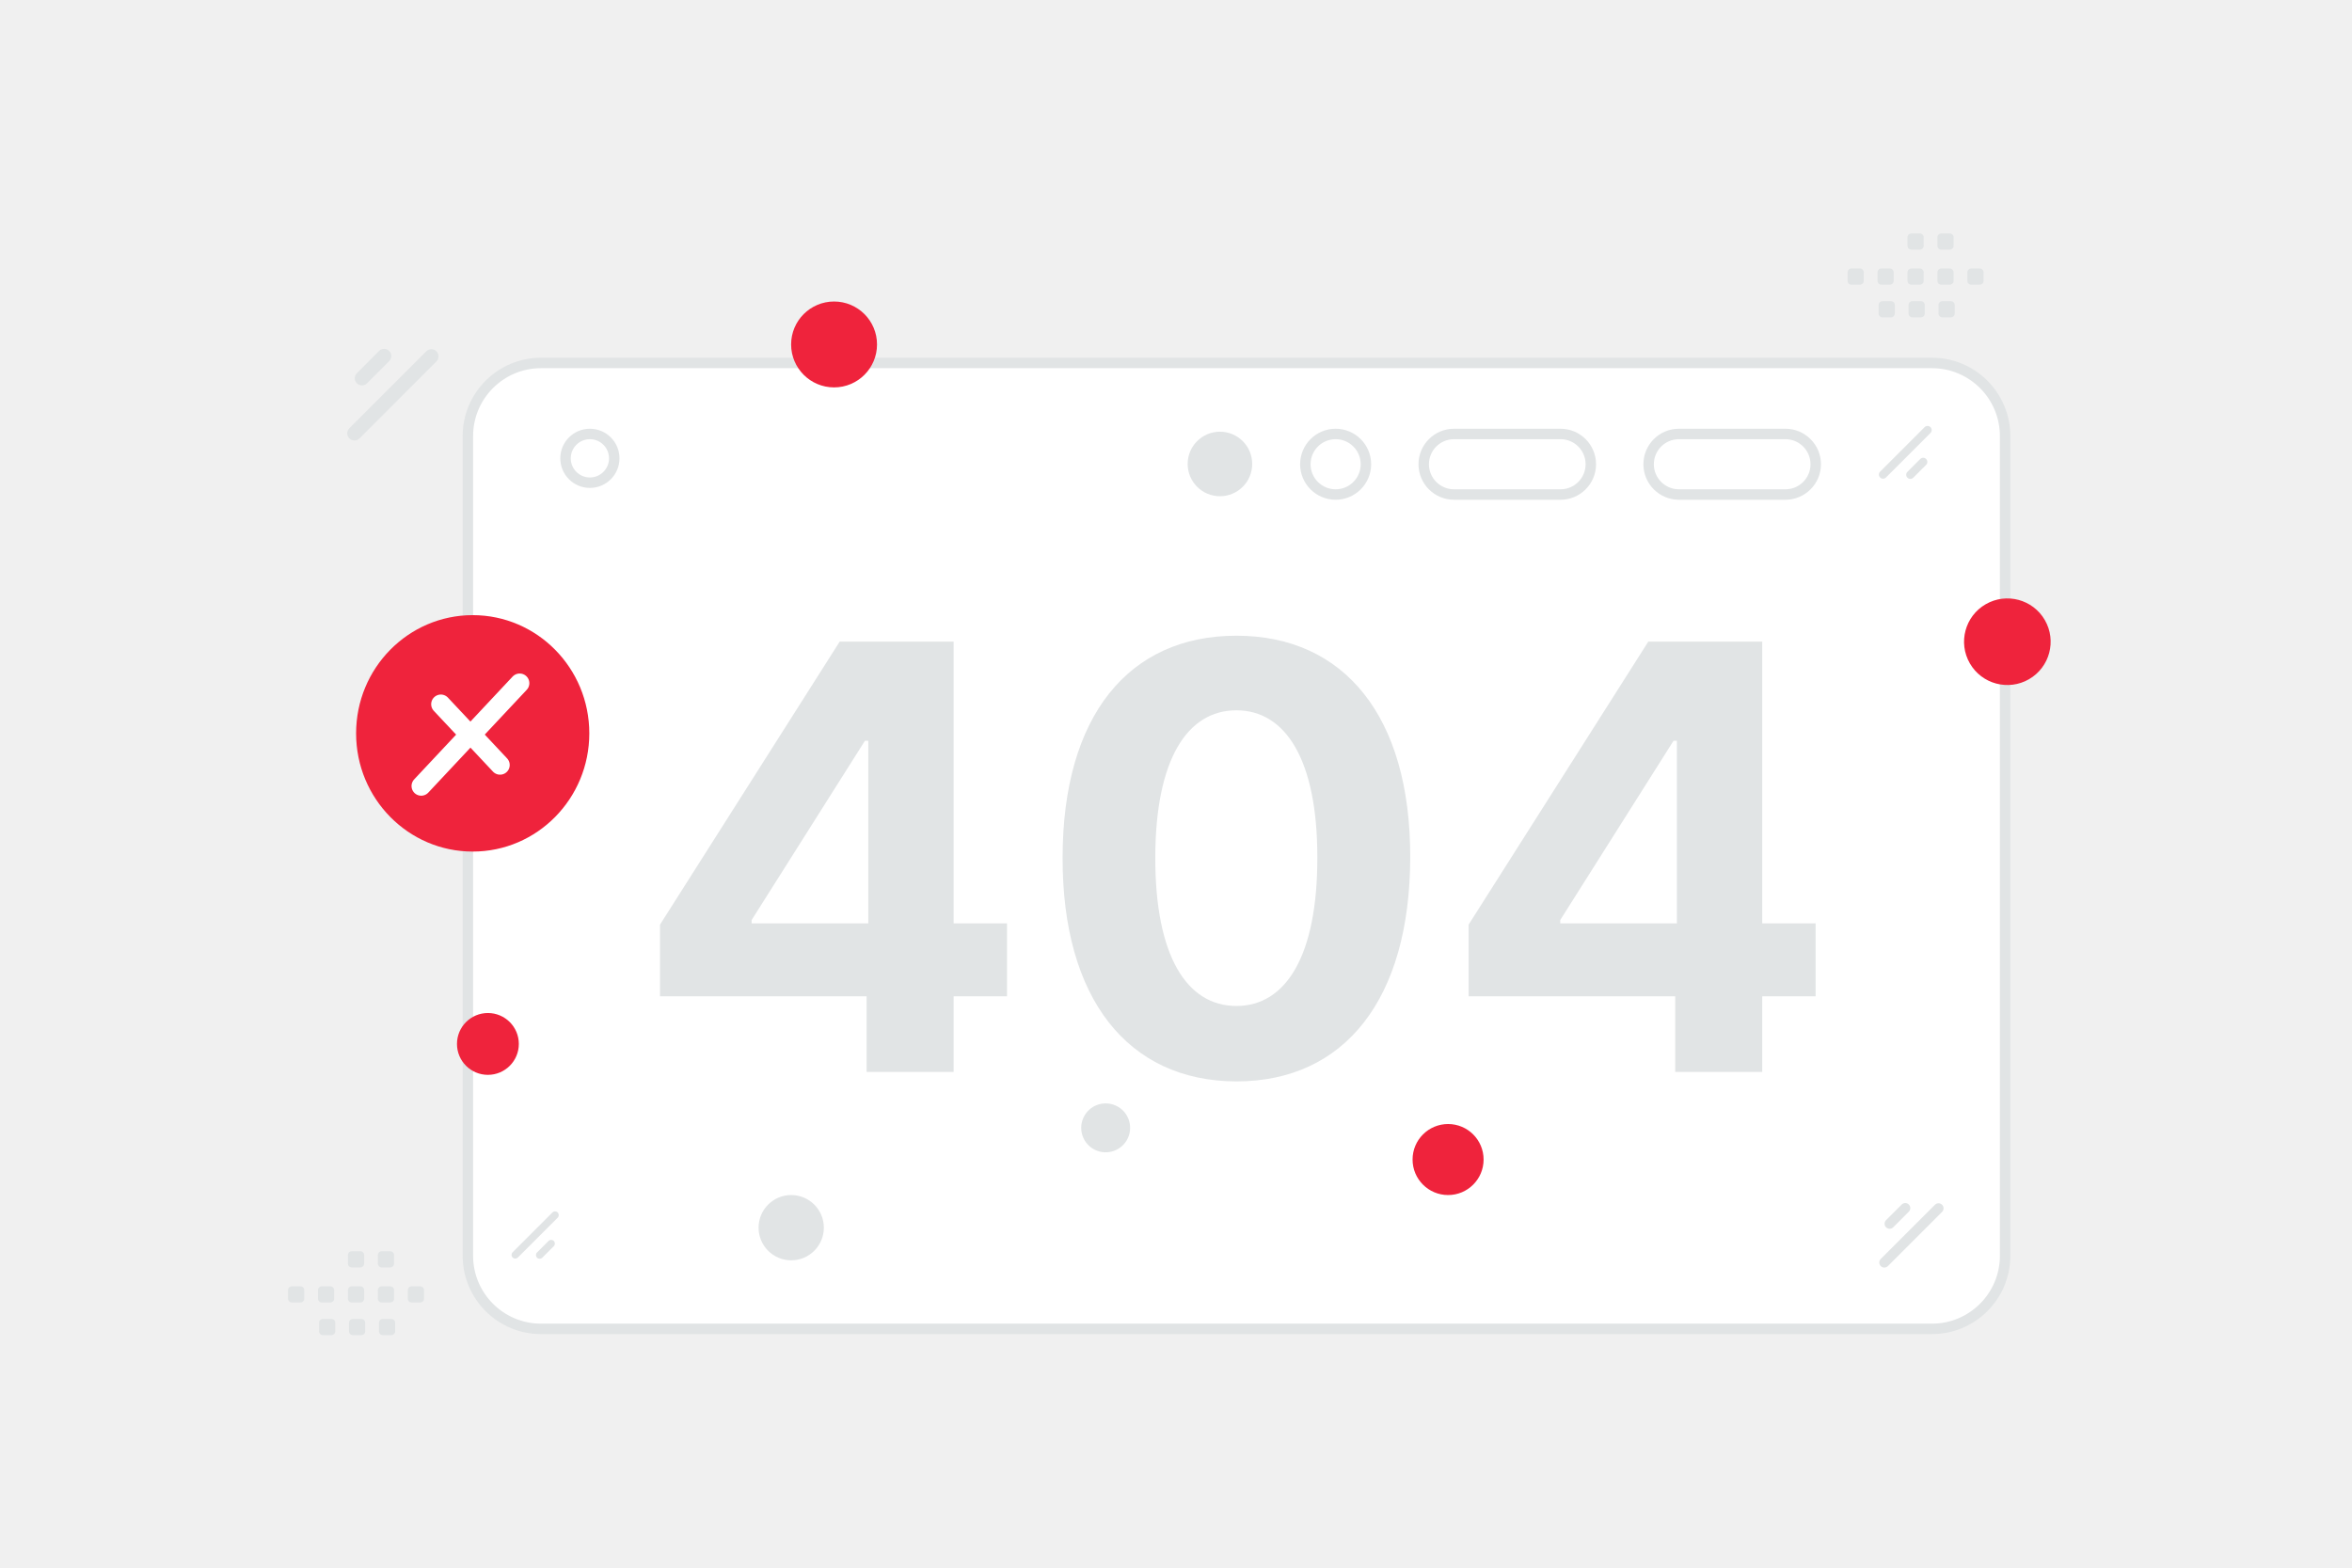
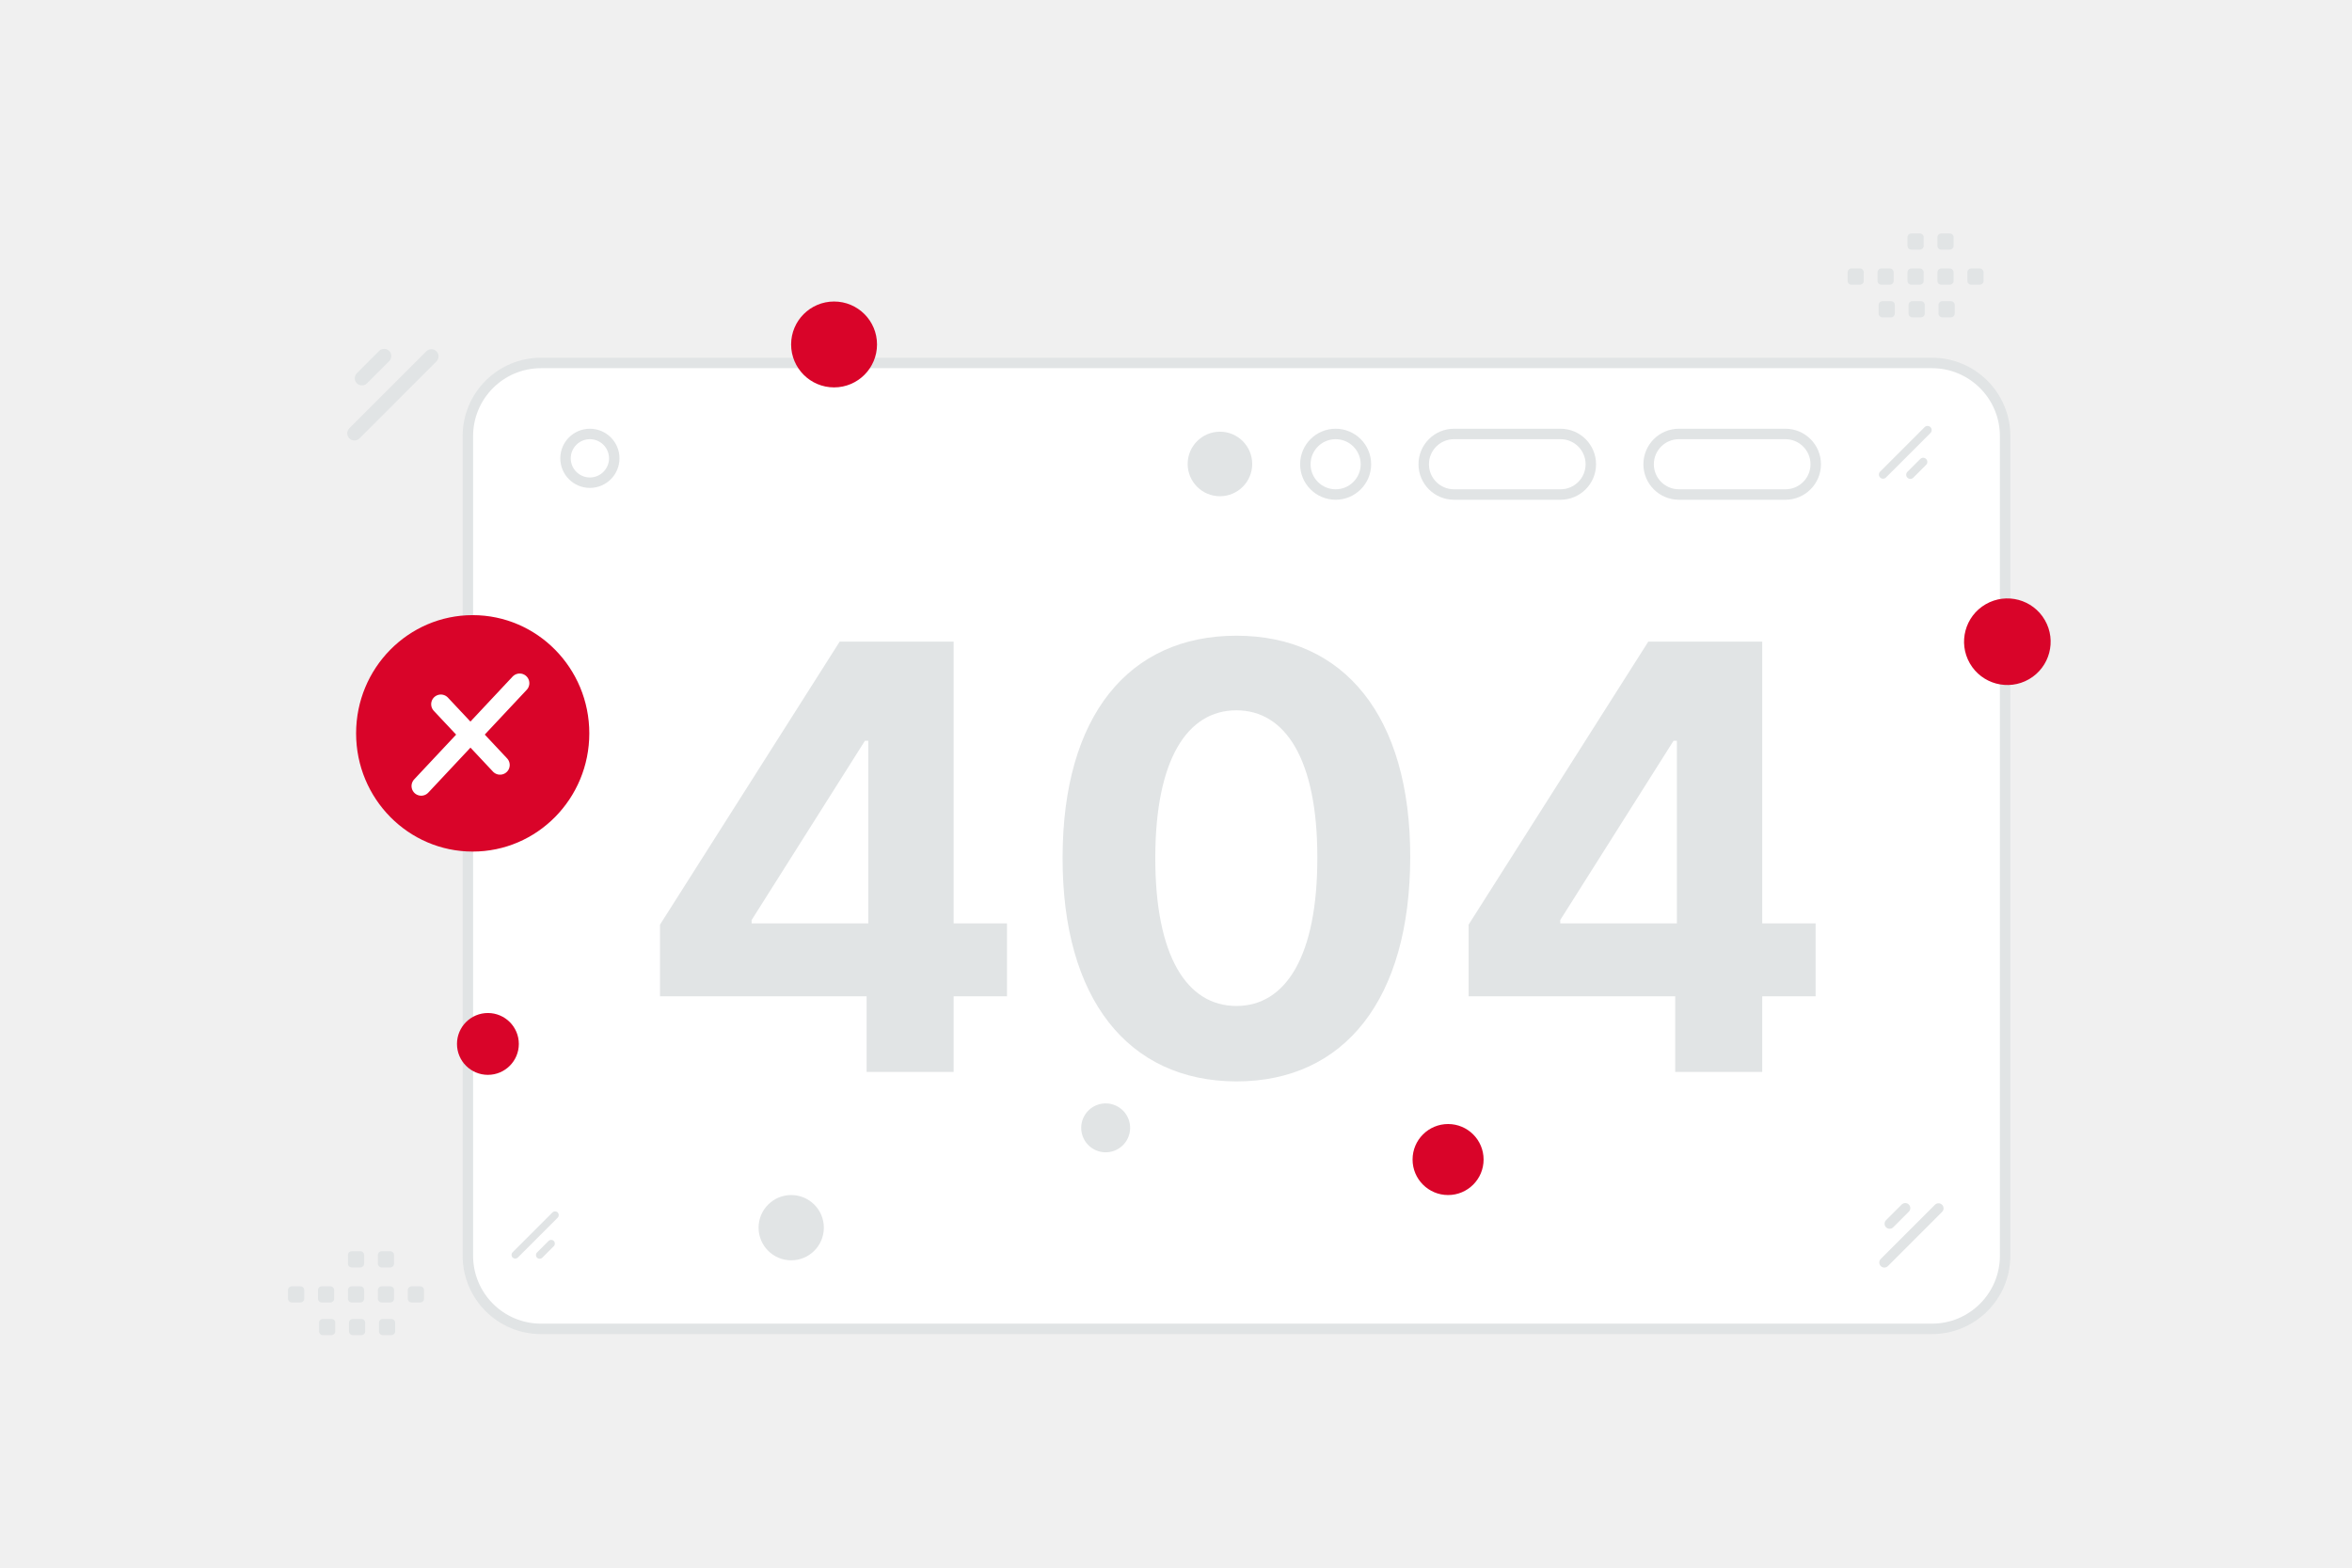
<svg xmlns="http://www.w3.org/2000/svg" width="900" height="600" viewBox="0 0 900 600" fill="none">
  <path fill="transparent" d="M0 0h900v600H0z" />
  <rect x="179.031" y="138.913" width="588.237" height="369.687" rx="28" fill="#fff" stroke="#E1E4E5" stroke-width="4" />
  <rect x="630.851" y="166.091" width="63.943" height="23.177" rx="11.589" fill="#fff" stroke="#E1E4E5" stroke-width="4" />
  <rect x="544.79" y="166.091" width="63.943" height="23.177" rx="11.589" fill="#fff" stroke="#E1E4E5" stroke-width="4" />
  <rect x="499.495" y="166.091" width="23.177" height="23.177" rx="11.589" fill="#fff" stroke="#E1E4E5" stroke-width="4" />
  <path d="M252.553 381.315h79.058v28.953h33.296v-28.953h20.428v-27.908h-20.428v-107.85h-43.591L252.553 353.89v27.425zm79.701-27.908h-44.636v-1.287l43.349-68.602h1.287v69.889zm140.864 60.48c41.419 0 66.431-31.527 66.512-85.814.08-53.884-25.254-84.768-66.512-84.768-41.338 0-66.431 30.803-66.511 84.768-.161 54.126 25.012 85.733 66.511 85.814zm0-28.873c-18.899 0-31.124-18.98-31.044-56.941.081-37.397 12.225-56.217 31.044-56.217 18.739 0 30.964 18.82 30.964 56.217.08 37.961-12.144 56.941-30.964 56.941zm88.85-3.699h79.058v28.953h33.296v-28.953h20.428v-27.908h-20.428v-107.85h-43.591L561.968 353.89v27.425zm79.701-27.908h-44.636v-1.287l43.349-68.602h1.287v69.889z" fill="#E1E4E5" />
  <rect x="216.399" y="166.091" width="18.648" height="18.648" rx="9.324" fill="#fff" stroke="#E1E4E5" stroke-width="4" />
-   <circle r="11.833" transform="matrix(1 0 0 -1 186.698 399.545)" fill="#EF233C" />
-   <circle r="16.569" transform="scale(-1 1) rotate(30 -842.37 -1310.527)" fill="#EF233C" />
+   <circle r="11.833" transform="matrix(1 0 0 -1 186.698 399.545)" fill="#D90429" />
+   <circle r="16.569" transform="scale(-1 1) rotate(30 -842.37 -1310.527)" fill="#D90429" />
  <circle r="12.349" transform="matrix(-1 0 0 1 466.813 177.572)" fill="#E1E4E5" />
-   <circle cx="319.16" cy="131.833" r="16.435" fill="#EF233C" />
-   <circle cx="554.114" cy="443.789" transform="rotate(180 554.114 443.789)" fill="#EF233C" r="13.589" />
+   <circle cx="319.16" cy="131.833" r="16.435" fill="#D90429" />
+   <circle cx="554.114" cy="443.789" transform="rotate(180 554.114 443.789)" fill="#D90429" r="13.589" />
  <circle r="12.49" transform="matrix(-1 0 0 1 302.76 469.868)" fill="#E1E4E5" />
  <circle r="9.36" transform="scale(1 -1) rotate(-30 -593.95 -1005.323)" fill="#E1E4E5" />
  <rect x="718.31" y="181.625" width="27.252" height="3.175" rx="1.588" transform="rotate(-45 718.31 181.625)" fill="#E1E4E5" />
  <rect x="728.759" y="181.7" width="10.119" height="3.175" rx="1.588" transform="rotate(-45 728.759 181.7)" fill="#E1E4E5" />
  <rect x="195.148" y="480.282" width="24.384" height="2.841" rx="1.42" transform="rotate(-45 195.148 480.282)" fill="#E1E4E5" />
  <rect x="204.497" y="480.348" width="9.054" height="2.841" rx="1.42" transform="rotate(-45 204.497 480.348)" fill="#E1E4E5" />
  <rect x="168.95" y="136.396" width="47.139" height="5.492" rx="2.746" transform="rotate(135 168.95 136.396)" fill="#E1E4E5" />
  <rect x="150.878" y="136.267" width="17.503" height="5.492" rx="2.746" transform="rotate(135 150.878 136.267)" fill="#E1E4E5" />
  <rect x="744.509" y="462.467" width="33.185" height="3.866" rx="1.933" transform="rotate(135 744.509 462.467)" fill="#E1E4E5" />
  <rect x="731.786" y="462.377" width="12.322" height="3.866" rx="1.933" transform="rotate(135 731.786 462.377)" fill="#E1E4E5" />
  <path fill-rule="evenodd" clip-rule="evenodd" d="M708.429 102.773h3.304c.799 0 1.442.65 1.442 1.442v3.304c0 .799-.65 1.442-1.442 1.442h-3.304c-.792 0-1.442-.65-1.442-1.442v-3.304a1.439 1.439 0 0 1 1.442-1.442zm11.455 0h3.304c.792 0 1.442.65 1.442 1.442v3.304c0 .799-.65 1.442-1.442 1.442h-3.304c-.792 0-1.442-.65-1.442-1.442v-3.304c0-.792.65-1.442 1.442-1.442zm11.463 0h3.304c.793 0 1.443.65 1.443 1.442v3.304c0 .799-.65 1.442-1.443 1.442h-3.304c-.792 0-1.442-.65-1.442-1.442v-3.304a1.439 1.439 0 0 1 1.442-1.442zm11.456 0h3.304c.792 0 1.442.65 1.442 1.442v3.304c0 .799-.65 1.442-1.442 1.442h-3.304a1.45 1.45 0 0 1-1.449-1.442v-3.304a1.458 1.458 0 0 1 1.449-1.442zm11.456 0h3.304c.799 0 1.449.65 1.449 1.442v3.304c0 .799-.65 1.442-1.449 1.442h-3.304c-.792 0-1.442-.65-1.442-1.442v-3.304c0-.792.65-1.442 1.442-1.442zm-33.955 12.492h3.304c.793 0 1.443.65 1.443 1.442v3.311c0 .792-.65 1.442-1.443 1.442h-3.304c-.799 0-1.442-.65-1.442-1.442v-3.304a1.44 1.44 0 0 1 1.442-1.449zm11.456 0h3.304c.792 0 1.442.65 1.442 1.442v3.311c0 .792-.65 1.442-1.442 1.442h-3.304c-.792 0-1.442-.65-1.442-1.442v-3.304a1.44 1.44 0 0 1 1.442-1.449zm11.456 0h3.304c.799 0 1.449.65 1.449 1.442v3.311a1.45 1.45 0 0 1-1.449 1.442h-3.304c-.792 0-1.442-.65-1.442-1.442v-3.304c0-.799.65-1.449 1.442-1.449zm-11.869-25.912h3.304c.793 0 1.443.65 1.443 1.442V94.1c0 .798-.65 1.442-1.443 1.442h-3.304c-.792 0-1.442-.65-1.442-1.442v-3.305a1.439 1.439 0 0 1 1.442-1.442zm11.456 0h3.304c.792 0 1.442.65 1.442 1.442V94.1c0 .798-.65 1.442-1.442 1.442h-3.304a1.45 1.45 0 0 1-1.449-1.442v-3.305a1.458 1.458 0 0 1 1.449-1.442zm-631.14 402.96h3.304c.799 0 1.442.65 1.442 1.442v3.304c0 .799-.65 1.442-1.442 1.442h-3.304c-.792 0-1.442-.65-1.442-1.442v-3.304a1.439 1.439 0 0 1 1.442-1.442zm11.455 0h3.304c.793 0 1.443.65 1.443 1.442v3.304c0 .799-.65 1.442-1.443 1.442h-3.304c-.792 0-1.442-.65-1.442-1.442v-3.304c0-.792.65-1.442 1.442-1.442zm11.463 0h3.305c.792 0 1.442.65 1.442 1.442v3.304c0 .799-.65 1.442-1.442 1.442h-3.305c-.792 0-1.442-.65-1.442-1.442v-3.304a1.44 1.44 0 0 1 1.442-1.442zm11.456 0h3.304c.792 0 1.442.65 1.442 1.442v3.304c0 .799-.65 1.442-1.442 1.442h-3.304a1.45 1.45 0 0 1-1.449-1.442v-3.304a1.458 1.458 0 0 1 1.449-1.442zm11.456 0h3.304c.799 0 1.449.65 1.449 1.442v3.304c0 .799-.65 1.442-1.449 1.442h-3.304c-.792 0-1.442-.65-1.442-1.442v-3.304c0-.792.65-1.442 1.442-1.442zm-33.954 12.492h3.304c.792 0 1.442.65 1.442 1.442v3.311c0 .792-.65 1.442-1.442 1.442h-3.304c-.799 0-1.443-.65-1.443-1.442v-3.304a1.442 1.442 0 0 1 1.443-1.449zm11.455 0h3.304c.792 0 1.442.65 1.442 1.442v3.311c0 .792-.65 1.442-1.442 1.442h-3.304c-.792 0-1.442-.65-1.442-1.442v-3.304a1.44 1.44 0 0 1 1.442-1.449zm11.456 0h3.304c.799 0 1.449.65 1.449 1.442v3.311a1.45 1.45 0 0 1-1.449 1.442h-3.304c-.792 0-1.442-.65-1.442-1.442v-3.304c0-.799.65-1.449 1.442-1.449zm-11.868-25.912h3.304c.792 0 1.442.65 1.442 1.443v3.304c0 .799-.65 1.442-1.442 1.442h-3.304c-.793 0-1.443-.65-1.443-1.442v-3.304a1.44 1.44 0 0 1 1.443-1.443zm11.455 0h3.304c.792 0 1.442.65 1.442 1.443v3.304c0 .799-.65 1.442-1.442 1.442h-3.304a1.45 1.45 0 0 1-1.449-1.442v-3.304a1.458 1.458 0 0 1 1.449-1.443z" fill="#E1E4E5" />
-   <path fill-rule="evenodd" clip-rule="evenodd" d="M180.882 325.922c-24.64 0-44.617-20.259-44.617-45.246 0-24.987 19.977-45.245 44.617-45.245 24.64 0 44.617 20.258 44.617 45.245s-19.977 45.246-44.617 45.246z" fill="#EF233C" />
+   <path fill-rule="evenodd" clip-rule="evenodd" d="M180.882 325.922c-24.64 0-44.617-20.259-44.617-45.246 0-24.987 19.977-45.245 44.617-45.245 24.64 0 44.617 20.258 44.617 45.245s-19.977 45.246-44.617 45.246z" fill="#D90429" />
  <path d="m198.857 261.476-18.848 20.109-11.316-12.064" stroke="#fff" stroke-width="7.405" stroke-linecap="round" stroke-linejoin="round" />
  <path d="m161.178 300.835 18.848-20.109 11.316 12.064" stroke="#fff" stroke-width="7.405" stroke-linecap="round" stroke-linejoin="round" />
</svg>
